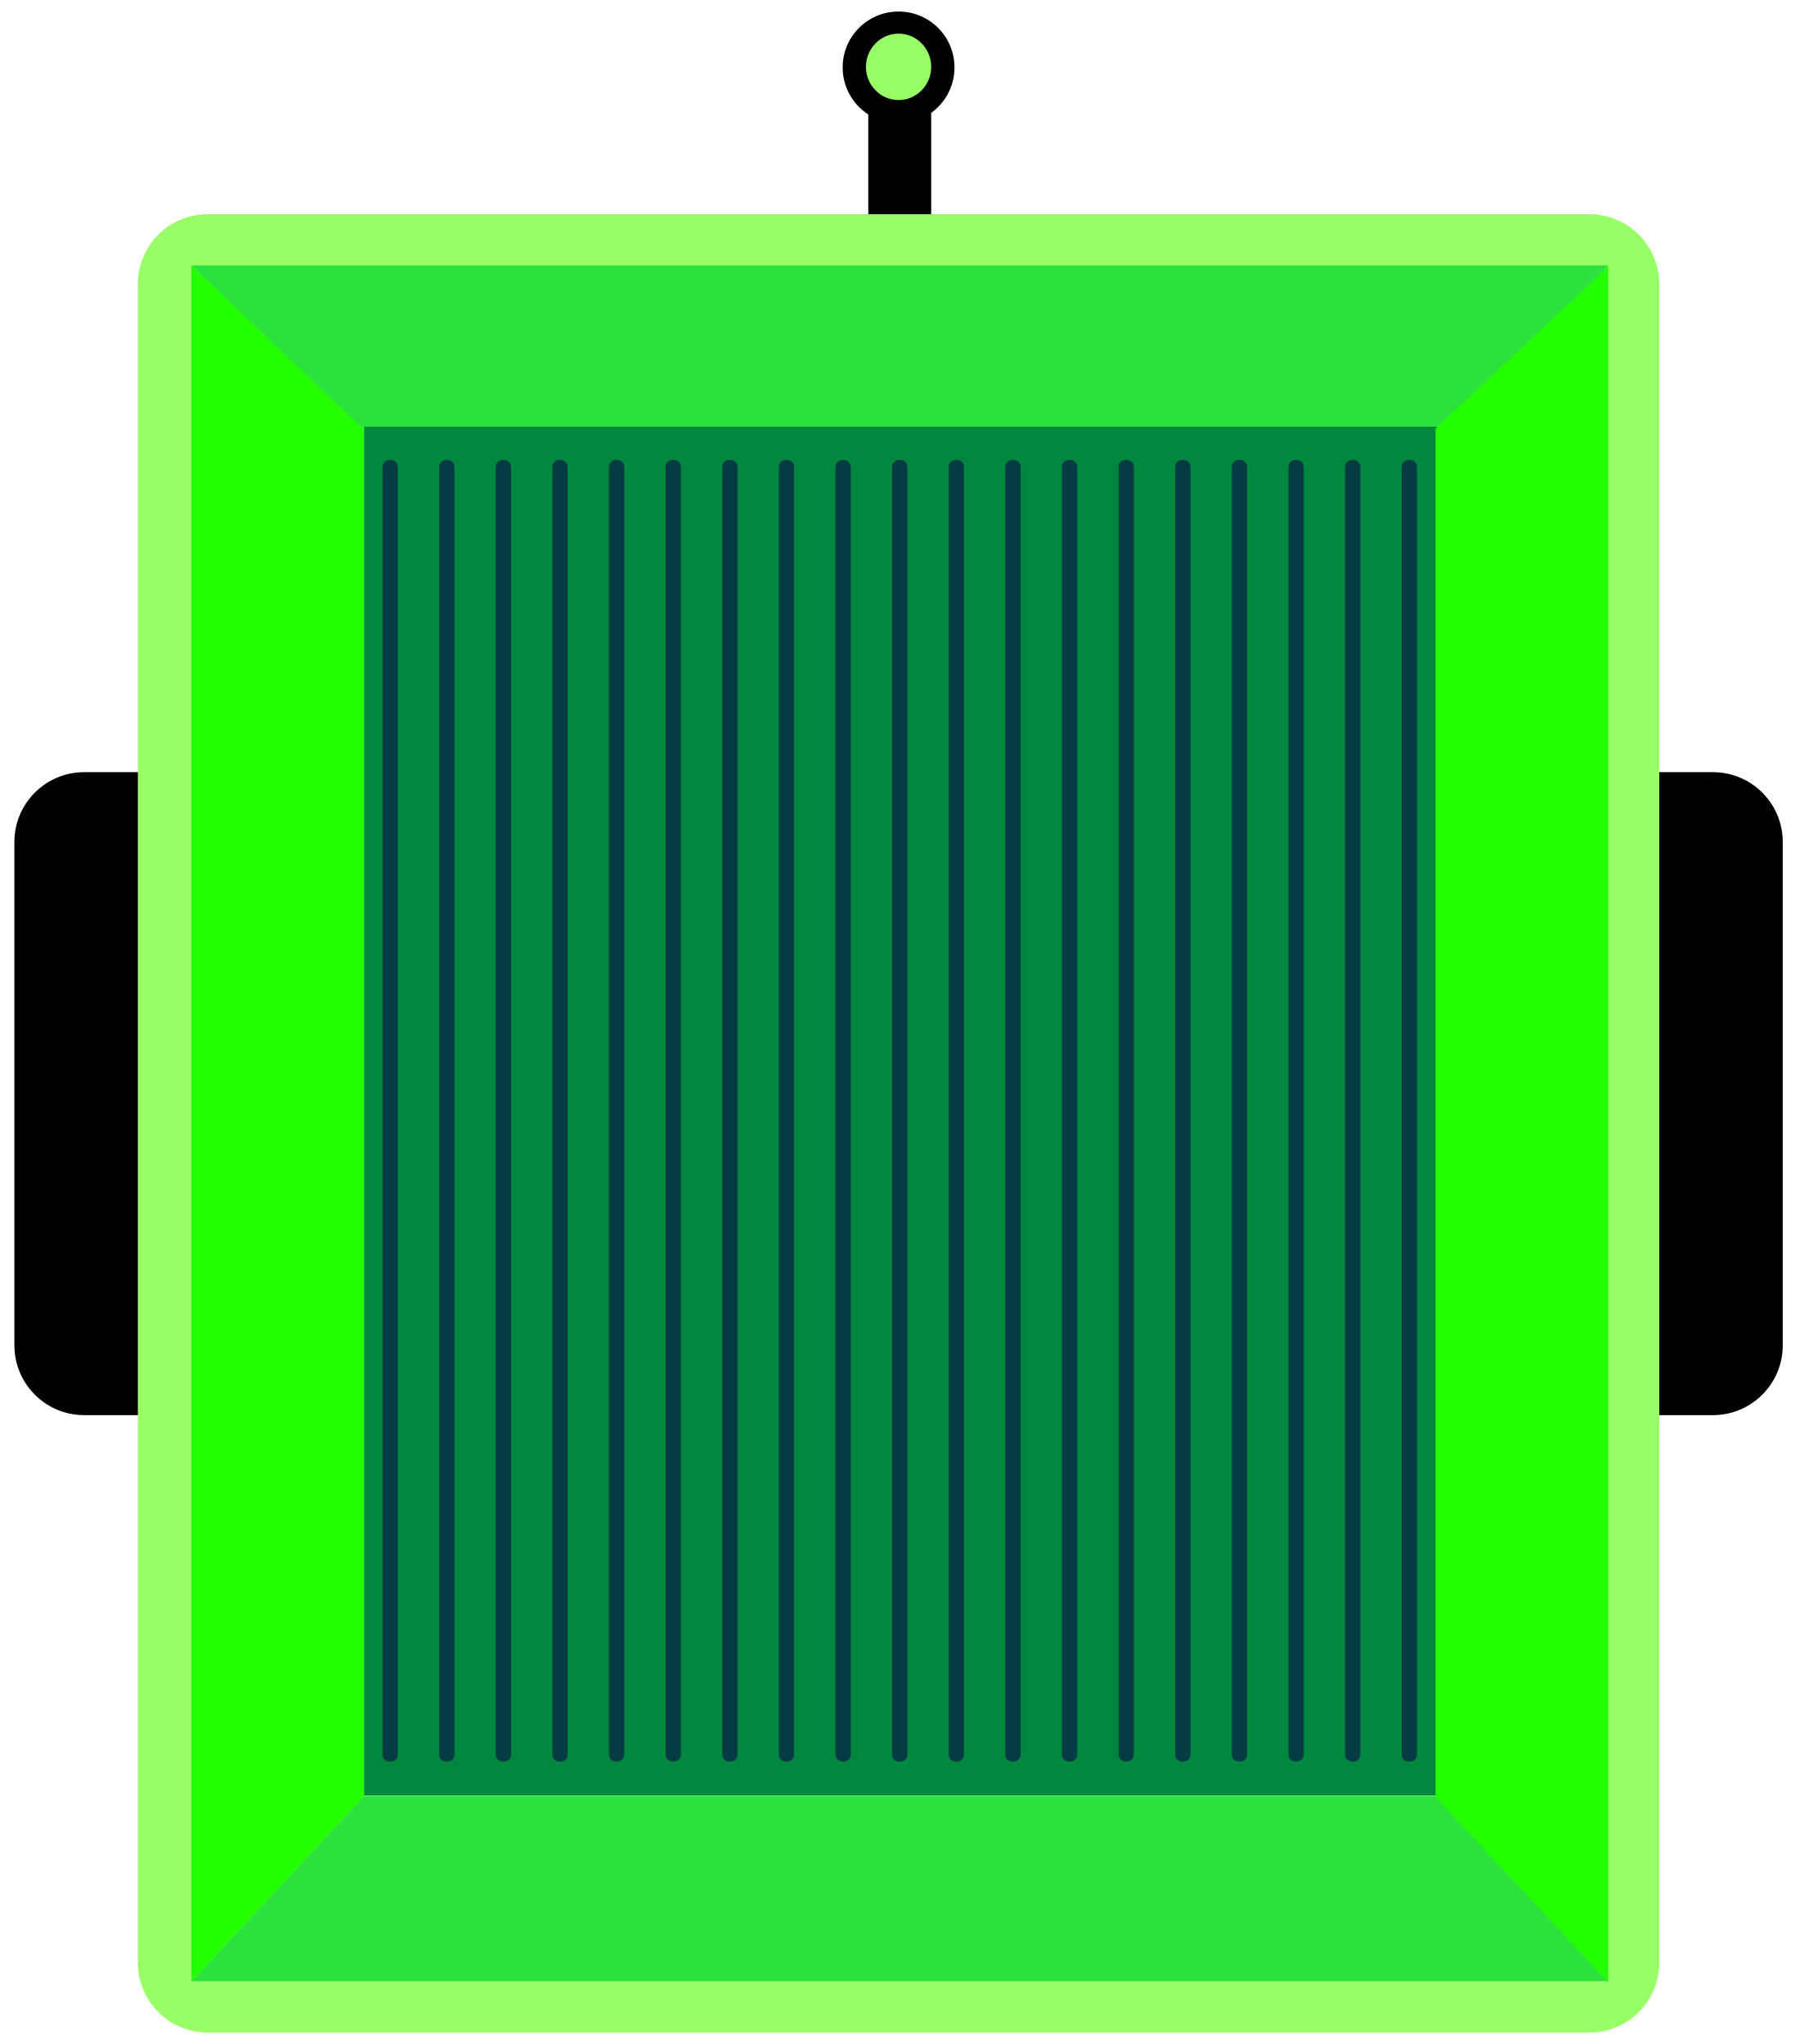
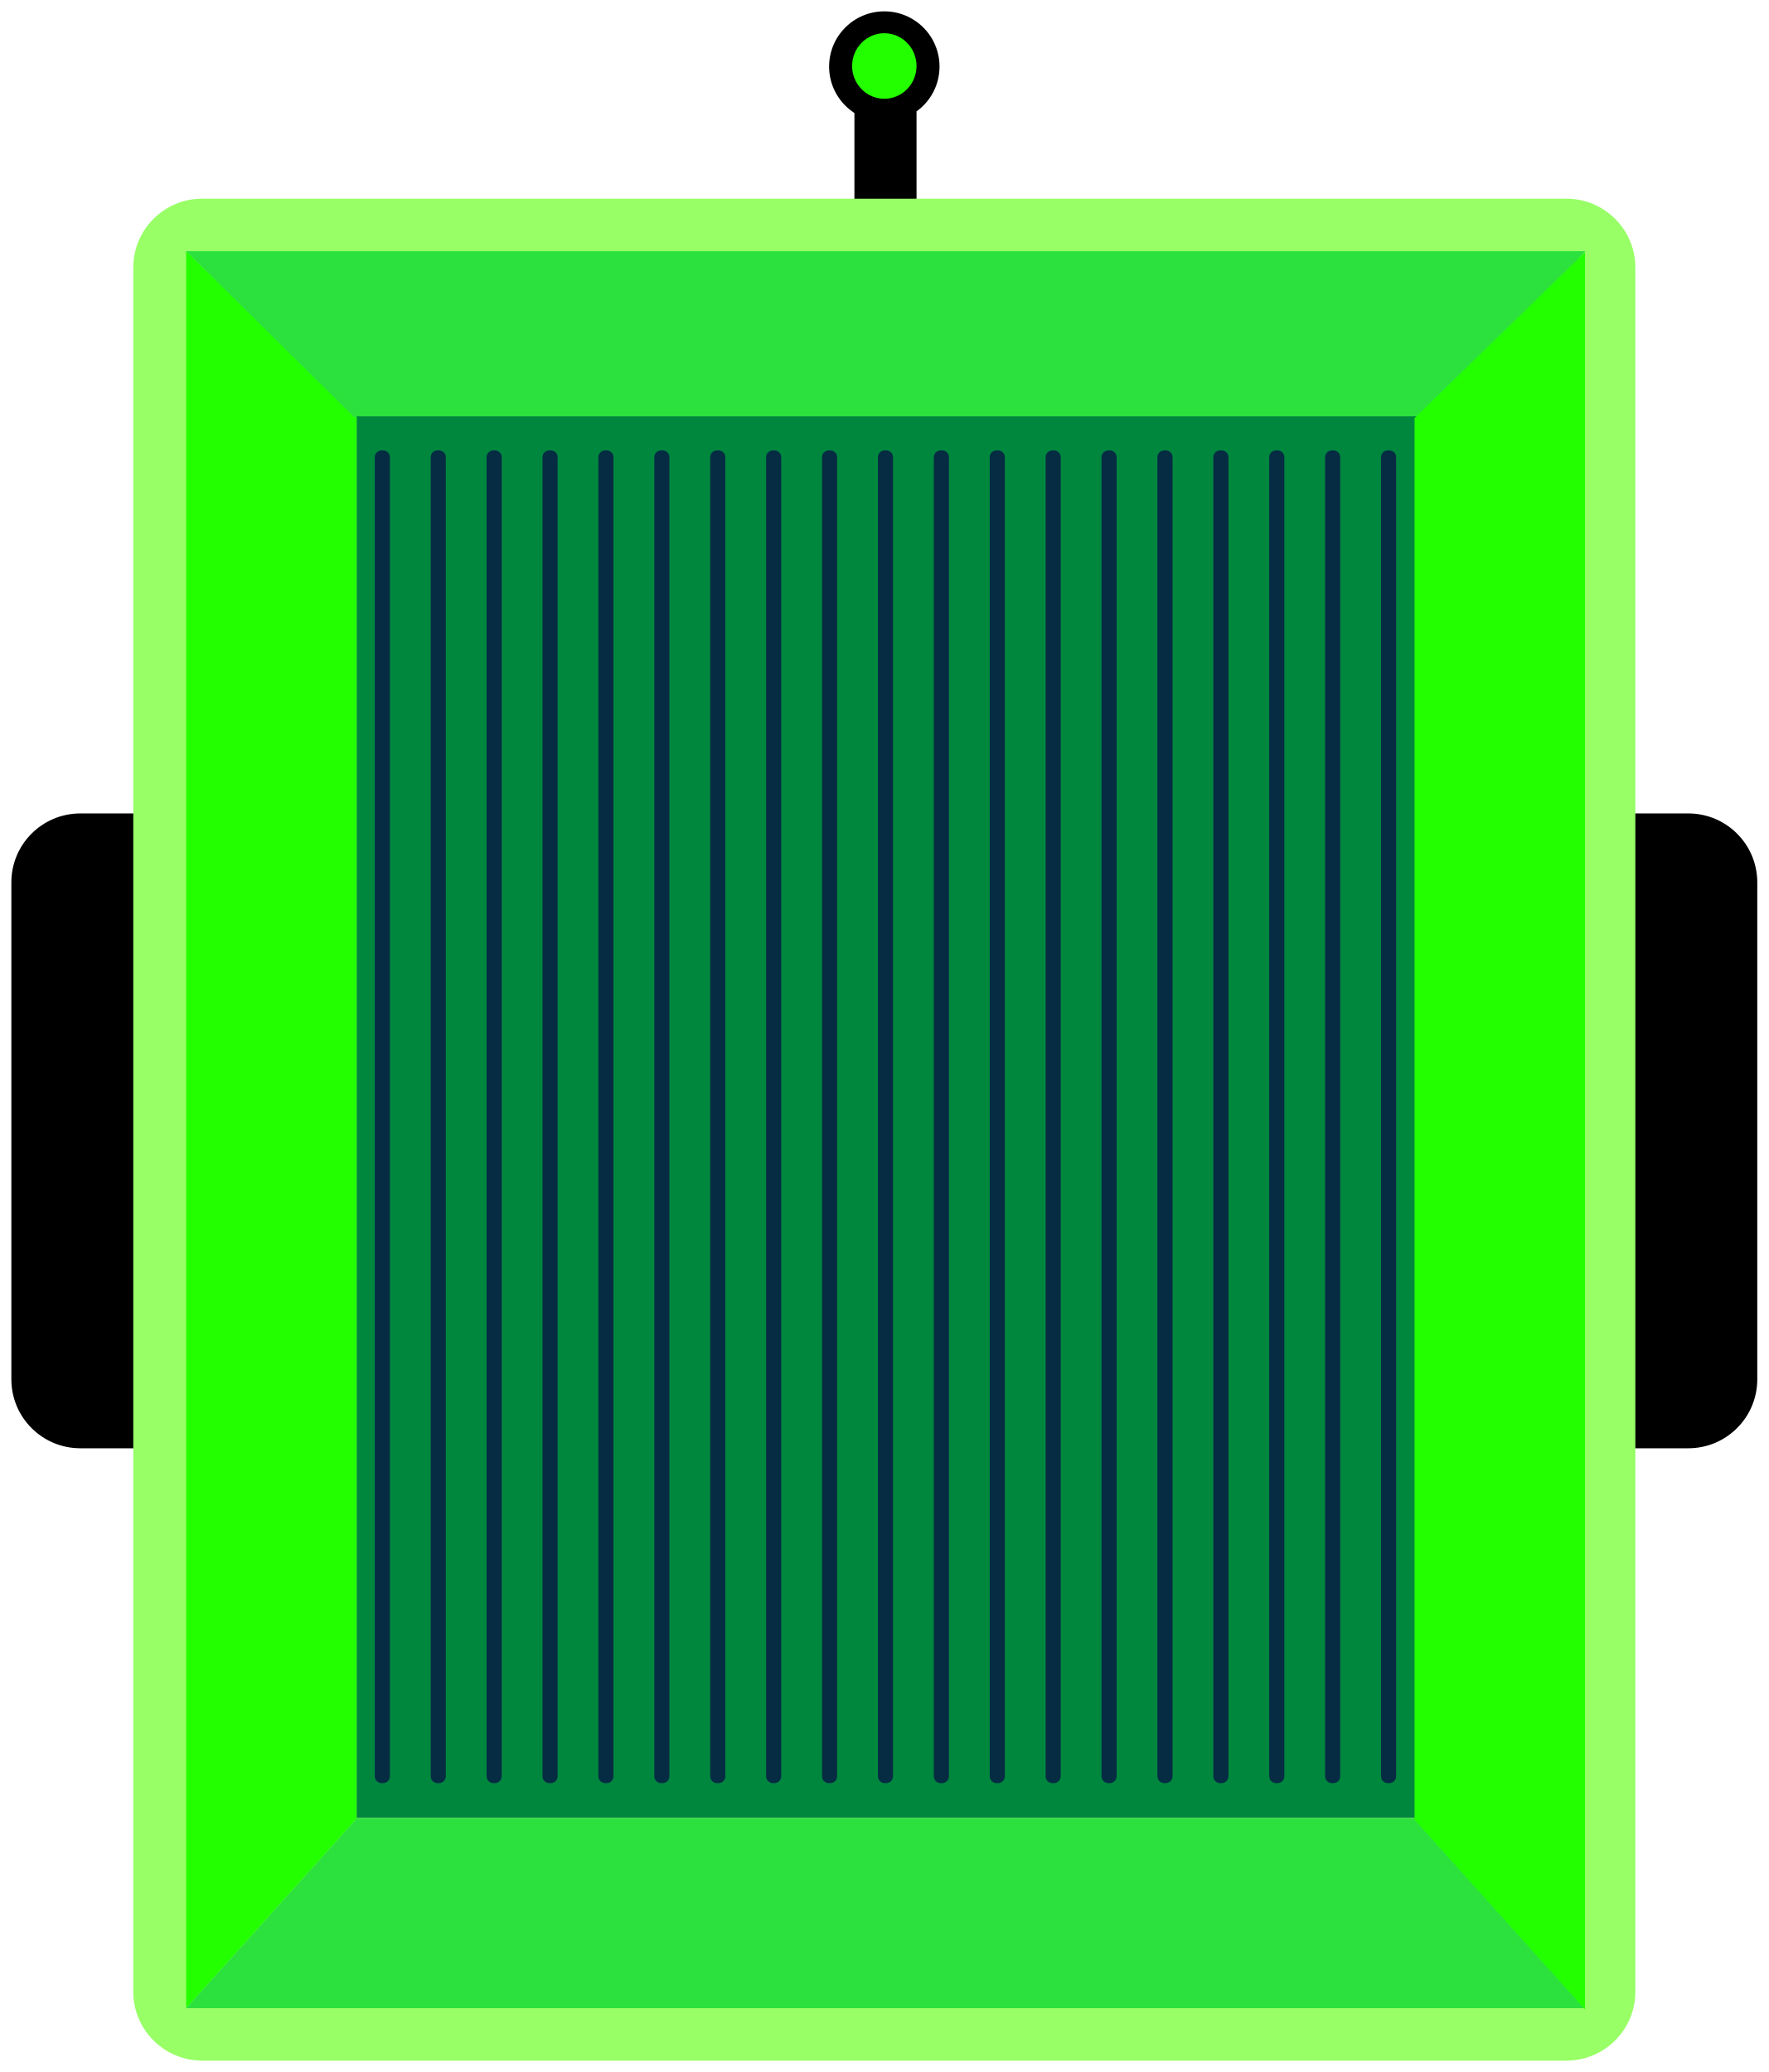
- <svg xmlns="http://www.w3.org/2000/svg" width="624" height="711" viewBox="0 0 624 711" fill="none">
-   <rect x="301.969" y="39.258" width="21.877" height="53.485" fill="black" />
-   <rect x="542.617" y="268.592" width="77.381" height="223.664" rx="24.301" fill="black" />
-   <rect x="5" y="268.592" width="77.381" height="223.664" rx="24.301" fill="black" />
-   <rect x="47.945" y="74.508" width="529.11" height="632.498" rx="24.301" fill="#98FF67" />
-   <ellipse cx="312.501" cy="23.455" rx="19.447" ry="19.449" fill="black" />
-   <ellipse cx="312.5" cy="23.253" rx="11.344" ry="11.548" fill="#98FF67" />
-   <path d="M126.635 148.632L66.582 92.338V689.178L126.635 624.758V148.632Z" fill="#24FF00" />
-   <path d="M66.582 92.338L125.644 148.632H507.172L559.495 92.338H66.582Z" fill="#2CE13E" />
-   <path d="M66.582 689.177L126.635 624.756H507.172L559.099 689.177H66.582Z" fill="#2CE13E" />
-   <rect x="126.633" y="148.434" width="380.536" height="476.125" fill="#00873E" />
-   <rect x="133.023" y="160.004" width="5.322" height="452.735" rx="2.402" fill="#090E44" fill-opacity="0.62" />
-   <rect x="152.711" y="160.004" width="5.322" height="452.735" rx="2.402" fill="#090E44" fill-opacity="0.62" />
-   <rect x="172.406" y="160.004" width="5.322" height="452.735" rx="2.402" fill="#090E44" fill-opacity="0.62" />
-   <rect x="192.094" y="160.004" width="5.322" height="452.735" rx="2.402" fill="#090E44" fill-opacity="0.62" />
-   <rect x="211.781" y="160.004" width="5.322" height="452.735" rx="2.402" fill="#090E44" fill-opacity="0.62" />
-   <rect x="231.484" y="160.004" width="5.322" height="452.735" rx="2.402" fill="#090E44" fill-opacity="0.62" />
-   <rect x="251.172" y="160.004" width="5.322" height="452.735" rx="2.402" fill="#090E44" fill-opacity="0.62" />
-   <rect x="270.859" y="160.004" width="5.322" height="452.735" rx="2.402" fill="#090E44" fill-opacity="0.62" />
-   <rect x="290.551" y="160.004" width="5.322" height="452.735" rx="2.402" fill="#090E44" fill-opacity="0.62" />
-   <rect x="310.242" y="160.004" width="5.322" height="452.735" rx="2.402" fill="#090E44" fill-opacity="0.62" />
-   <rect x="329.938" y="160.004" width="5.322" height="452.735" rx="2.402" fill="#090E44" fill-opacity="0.62" />
-   <rect x="349.625" y="160.004" width="5.322" height="452.735" rx="2.402" fill="#090E44" fill-opacity="0.62" />
-   <rect x="369.309" y="160.004" width="5.322" height="452.735" rx="2.402" fill="#090E44" fill-opacity="0.62" />
-   <rect x="389" y="160.004" width="5.322" height="452.735" rx="2.402" fill="#090E44" fill-opacity="0.62" />
-   <rect x="408.699" y="160.004" width="5.322" height="452.735" rx="2.402" fill="#090E44" fill-opacity="0.62" />
-   <rect x="428.391" y="160.004" width="5.322" height="452.735" rx="2.402" fill="#090E44" fill-opacity="0.62" />
-   <rect x="448.086" y="160.004" width="5.322" height="452.735" rx="2.402" fill="#090E44" fill-opacity="0.62" />
-   <rect x="467.766" y="160.004" width="5.322" height="452.735" rx="2.402" fill="#090E44" fill-opacity="0.62" />
-   <rect x="487.461" y="160.004" width="5.322" height="452.735" rx="2.402" fill="#090E44" fill-opacity="0.62" />
-   <path d="M499.267 149.037L559.32 92.742V689.582L499.267 625.162V149.037Z" fill="#24FF00" />
+ <svg xmlns="http://www.w3.org/2000/svg" width="623" height="730" viewBox="0 0 623 730" fill="none">
+   <rect x="541.617" y="286.588" width="77.382" height="223.665" rx="24.301" fill="black" />
+   <rect x="300.969" y="39.252" width="21.878" height="53.485" fill="black" />
+   <rect x="4" y="286.588" width="77.382" height="223.665" rx="24.301" fill="black" />
+   <ellipse cx="311.498" cy="23.449" rx="19.447" ry="19.449" fill="black" />
+   <ellipse cx="311.5" cy="23.247" rx="11.344" ry="11.548" fill="#24FF00" />
+   <rect x="46.941" y="69.996" width="529.113" height="656.004" rx="24.301" fill="#98FF67" />
+   <path d="M125.636 146.875L65.582 88.488V707.509L125.636 640.695V146.875Z" fill="#24FF00" />
+   <path d="M65.582 88.488L124.645 146.874H506.175L558.499 88.488H65.582Z" fill="#2CE13E" />
+   <path d="M65.582 707.507L125.636 640.691H506.174L558.102 707.507H65.582Z" fill="#2CE13E" />
+   <rect x="125.633" y="146.668" width="380.539" height="493.82" fill="#00873E" />
+   <rect x="132.023" y="158.668" width="5.322" height="469.561" rx="2.402" fill="#090E44" fill-opacity="0.75" />
+   <rect x="151.715" y="158.668" width="5.322" height="469.561" rx="2.402" fill="#090E44" fill-opacity="0.75" />
+   <rect x="171.402" y="158.668" width="5.322" height="469.561" rx="2.402" fill="#090E44" fill-opacity="0.75" />
+   <rect x="191.094" y="158.668" width="5.322" height="469.561" rx="2.402" fill="#090E44" fill-opacity="0.75" />
+   <rect x="210.781" y="158.668" width="5.322" height="469.561" rx="2.402" fill="#090E44" fill-opacity="0.75" />
+   <rect x="230.484" y="158.668" width="5.322" height="469.561" rx="2.402" fill="#090E44" fill-opacity="0.75" />
+   <rect x="250.172" y="158.668" width="5.322" height="469.561" rx="2.402" fill="#090E44" fill-opacity="0.75" />
+   <rect x="269.859" y="158.668" width="5.322" height="469.561" rx="2.402" fill="#090E44" fill-opacity="0.75" />
+   <rect x="289.551" y="158.668" width="5.322" height="469.561" rx="2.402" fill="#090E44" fill-opacity="0.75" />
+   <rect x="309.246" y="158.668" width="5.322" height="469.561" rx="2.402" fill="#090E44" fill-opacity="0.75" />
+   <rect x="328.934" y="158.668" width="5.322" height="469.561" rx="2.402" fill="#090E44" fill-opacity="0.75" />
+   <rect x="348.625" y="158.668" width="5.322" height="469.561" rx="2.402" fill="#090E44" fill-opacity="0.75" />
+   <rect x="368.309" y="158.668" width="5.322" height="469.561" rx="2.402" fill="#090E44" fill-opacity="0.75" />
+   <rect x="388.004" y="158.668" width="5.322" height="469.561" rx="2.402" fill="#090E44" fill-opacity="0.75" />
+   <rect x="407.703" y="158.668" width="5.322" height="469.561" rx="2.402" fill="#090E44" fill-opacity="0.75" />
+   <rect x="427.395" y="158.668" width="5.322" height="469.561" rx="2.402" fill="#090E44" fill-opacity="0.75" />
+   <rect x="447.086" y="158.668" width="5.322" height="469.561" rx="2.402" fill="#090E44" fill-opacity="0.75" />
+   <rect x="466.77" y="158.668" width="5.322" height="469.561" rx="2.402" fill="#090E44" fill-opacity="0.75" />
+   <rect x="486.465" y="158.668" width="5.322" height="469.561" rx="2.402" fill="#090E44" fill-opacity="0.75" />
+   <path d="M498.27 147.295L558.324 88.908V707.929L498.27 641.115V147.295Z" fill="#24FF00" />
</svg>
